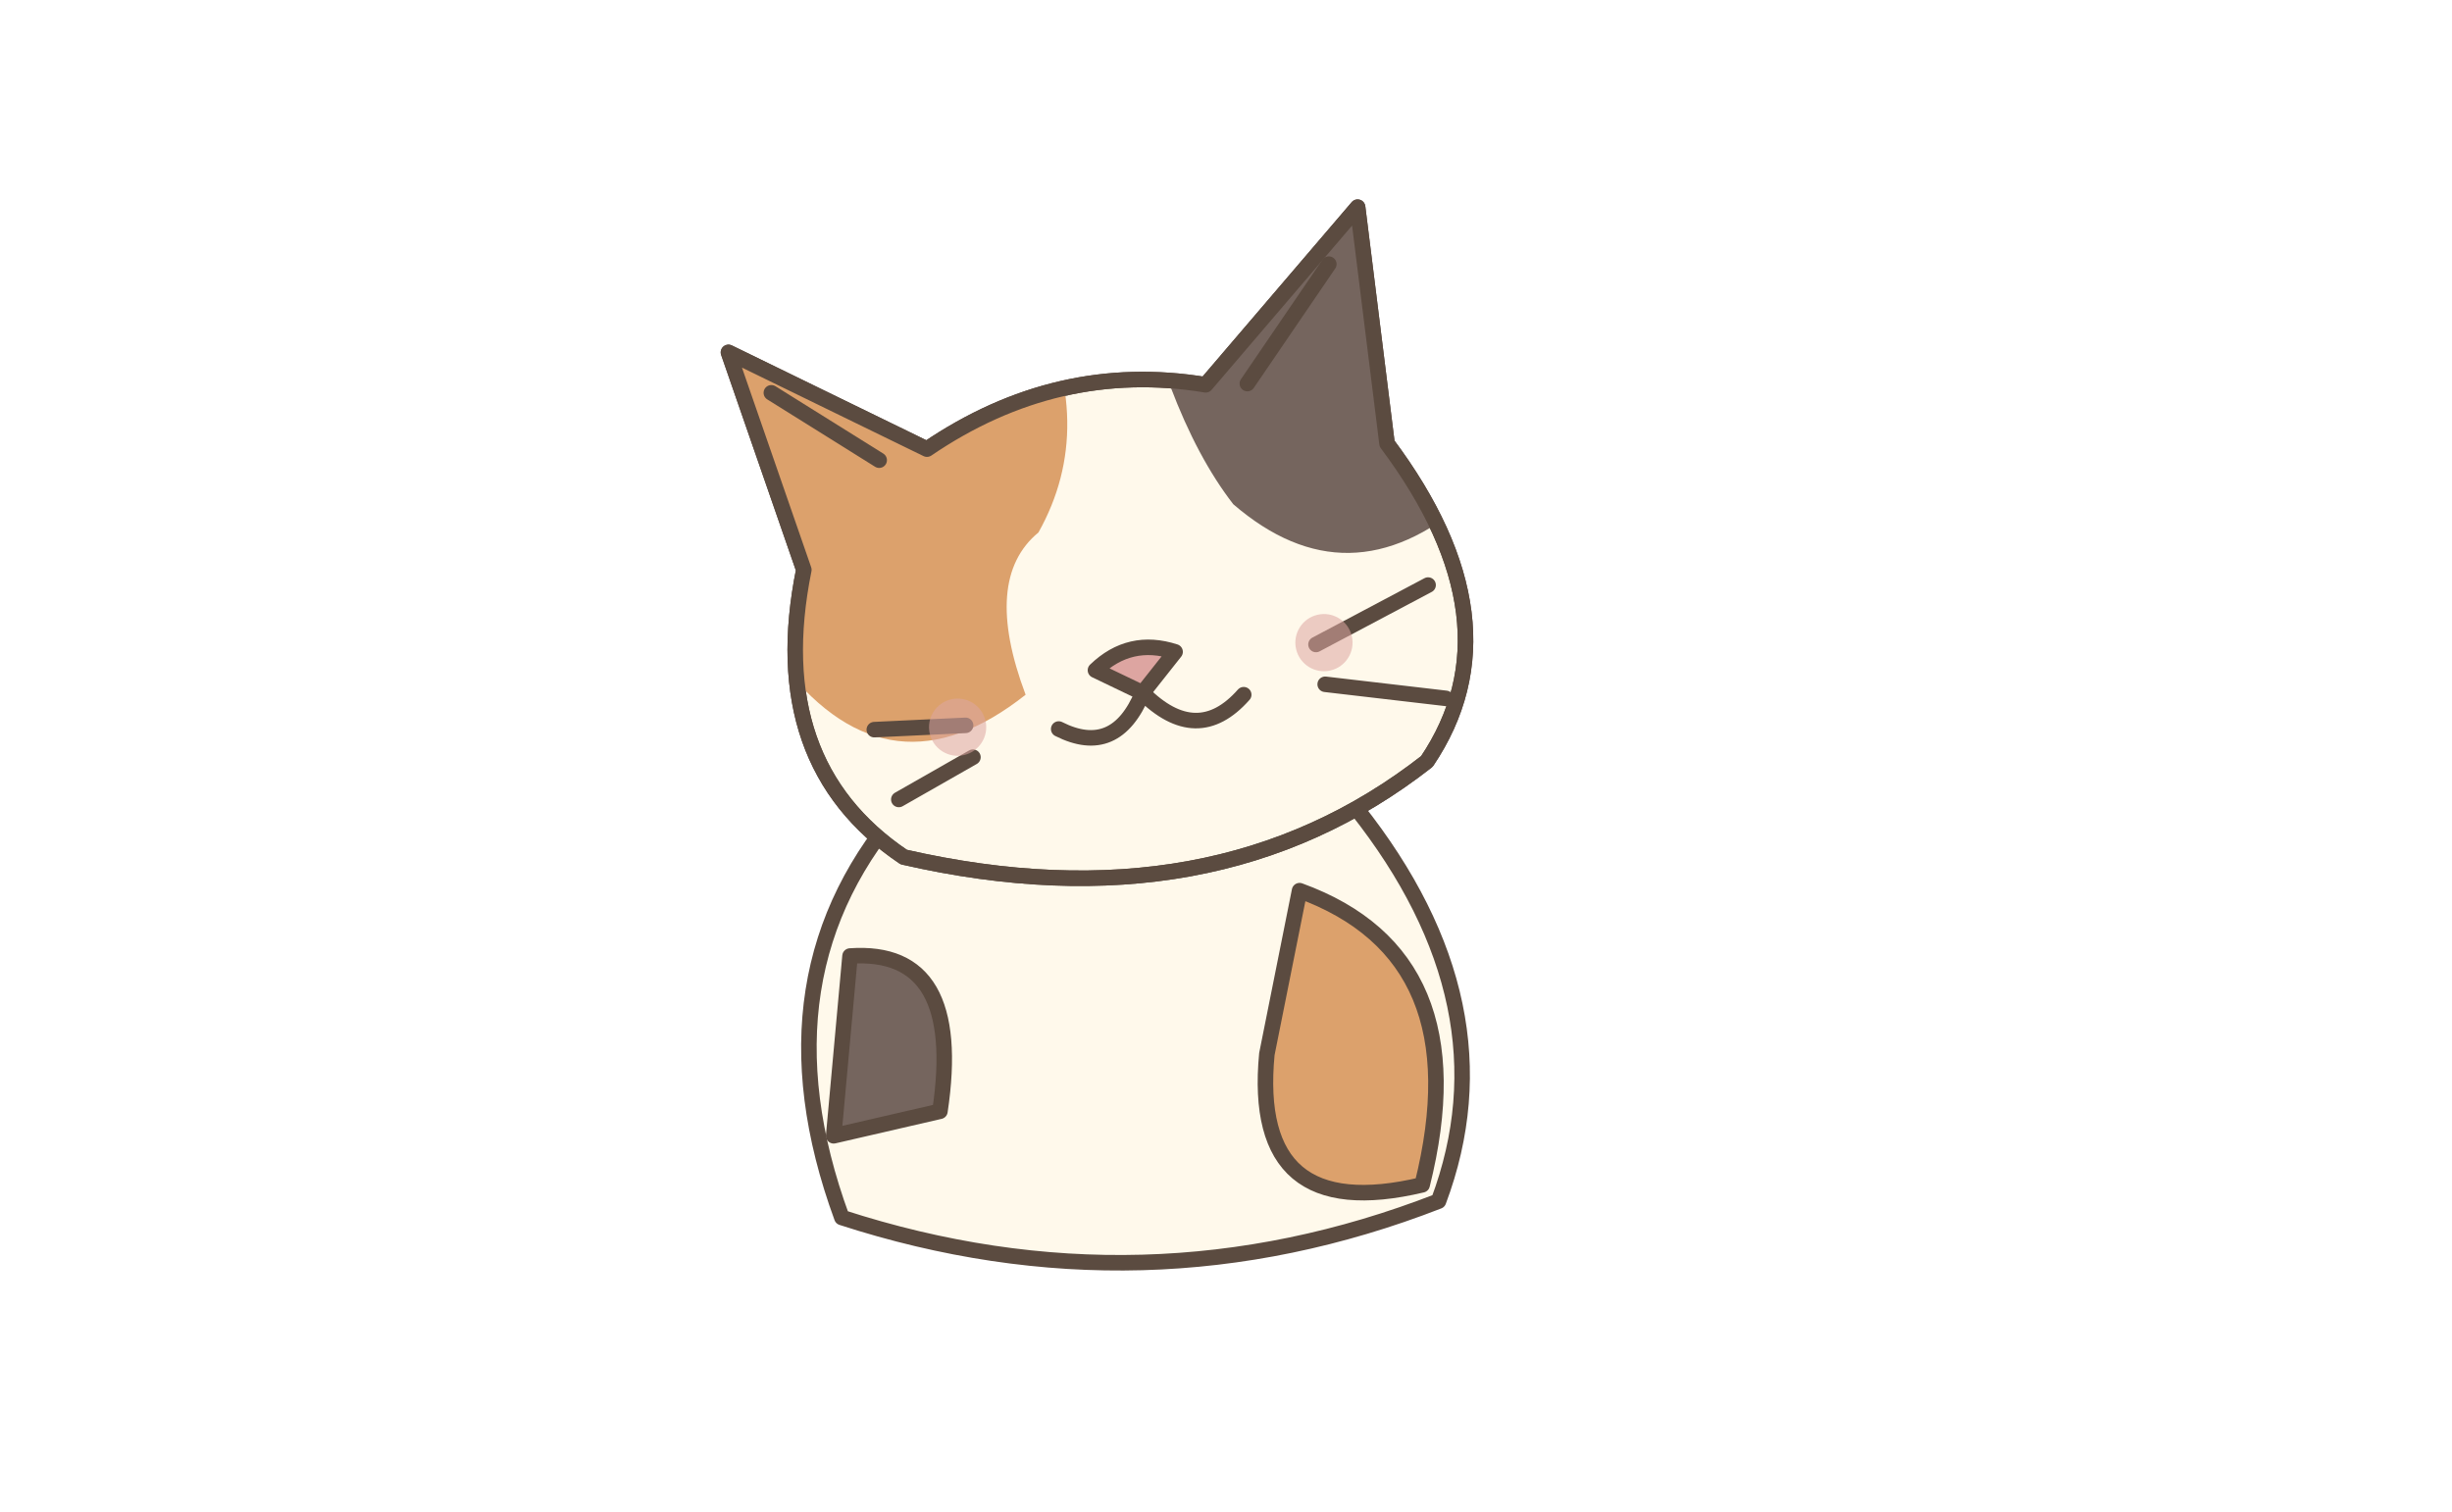
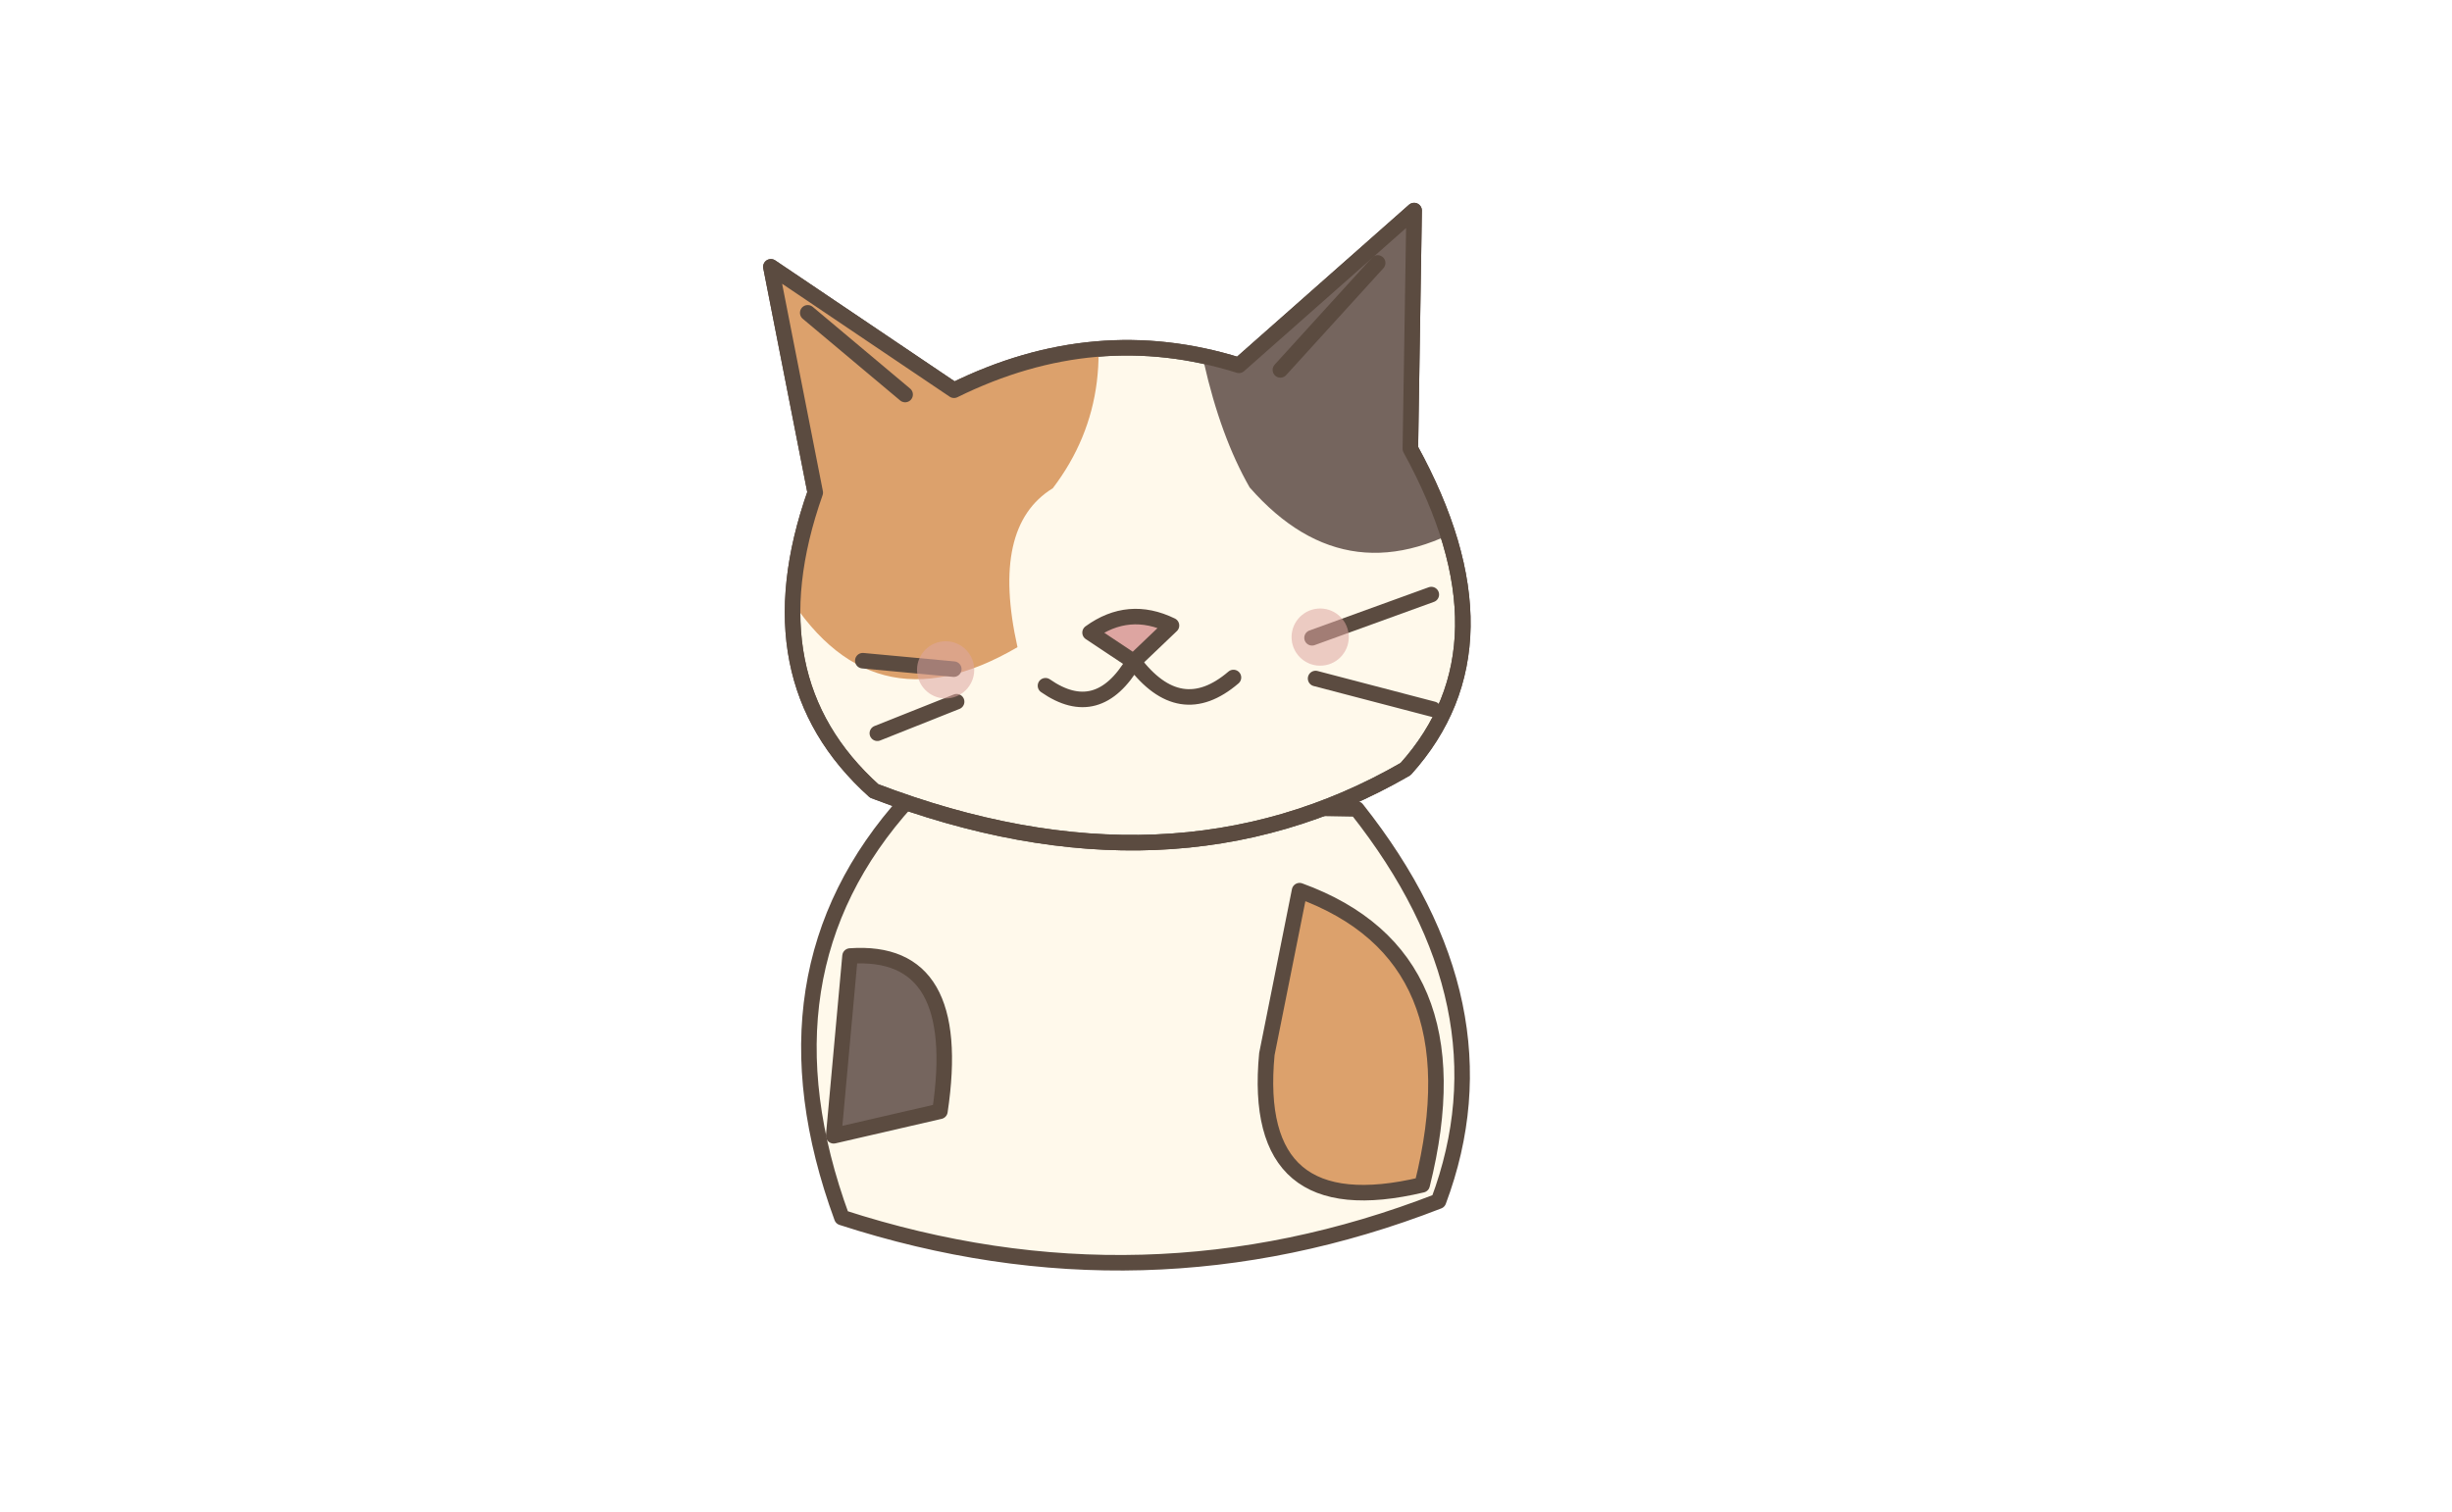
<svg xmlns="http://www.w3.org/2000/svg" width="300" height="185" viewBox="0 0 300 185">
  <g stroke="#5b4b40" stroke-width="1.9" stroke-linecap="round" stroke-linejoin="round">
    <path d="M111 98 Q92 119 103 149 Q140 161 176 147 Q185 123 166 99Z" fill="#fff9eb" />
    <path d="M159 109 Q181 117 174 145 Q153 150 155 129Z" fill="#dca16c" />
    <path d="M104 117 Q118 116 115 136 L102 139Z" fill="#75655e" />
-     <g transform="translate(-3 7) rotate(-13 141 70)">
+     <g transform="translate(-3 3) rotate(-5 141 70)">
      <defs>
        <clipPath id="face">
          <path d="M108 91 Q94 76 104 54 L101 26 L122 43 Q140 36 157 43 L180 26 L177 55 Q188 80 173 94 Q143 108 108 91Z" />
        </clipPath>
      </defs>
      <path d="M108 91 Q94 76 104 54 L101 26 L122 43 Q140 36 157 43 L180 26 L177 55 Q188 80 173 94 Q143 108 108 91Z" fill="#fff9eb" />
      <g clip-path="url(#face)" stroke="none">
        <path d="M98 20 L139 28 Q143 45 133 56 Q125 60 127 75 Q108 84 99 65Z" fill="#dca16c" />
        <path d="M152 21 L188 19 L185 64 Q168 73 157 58 Q151 45 152 21Z" fill="#75655e" />
      </g>
      <path d="M108 91 Q94 76 104 54 L101 26 L122 43 Q140 36 157 43 L180 26 L177 55 Q188 80 173 94 Q143 108 108 91Z" fill="none" />
      <path d="M105 32 L116 43 M175 32 L162 44 M108 75 L119 77 M163 77 L178 73 M109 84 L119 81 M163 82 L177 87" fill="none" />
      <path d="M136 74 Q141 71 146 74 L141 78Z" fill="#dda5a1" />
      <path d="M141 78 Q136 85 130 80 M141 78 Q146 86 153 81" fill="none" />
      <g stroke="none" opacity=".55">
        <circle cx="118" cy="77" r="3.5" fill="#dda5a1" />
        <circle cx="164" cy="77" r="3.5" fill="#dda5a1" />
      </g>
    </g>
  </g>
</svg>
